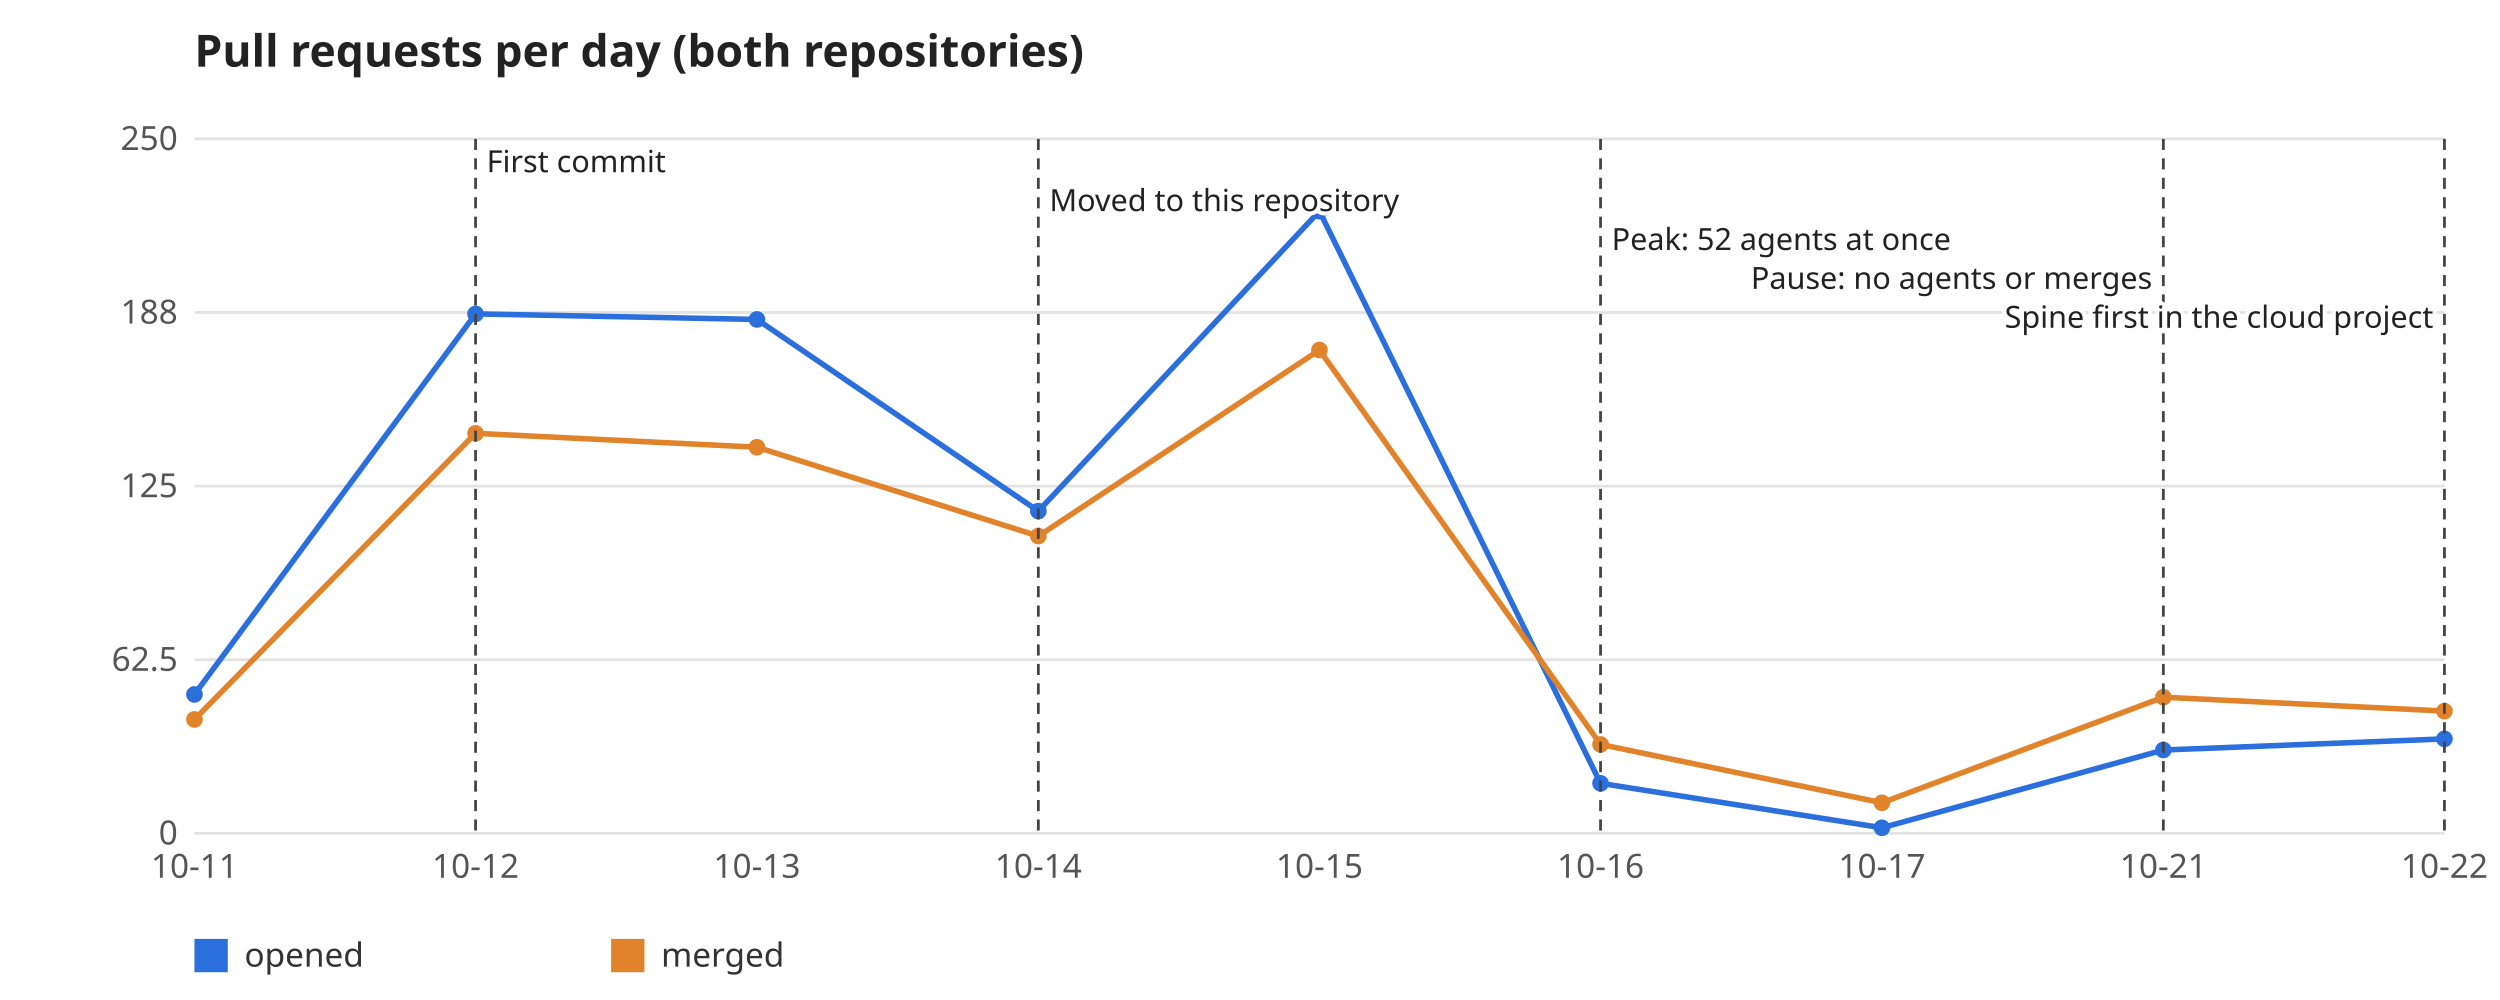
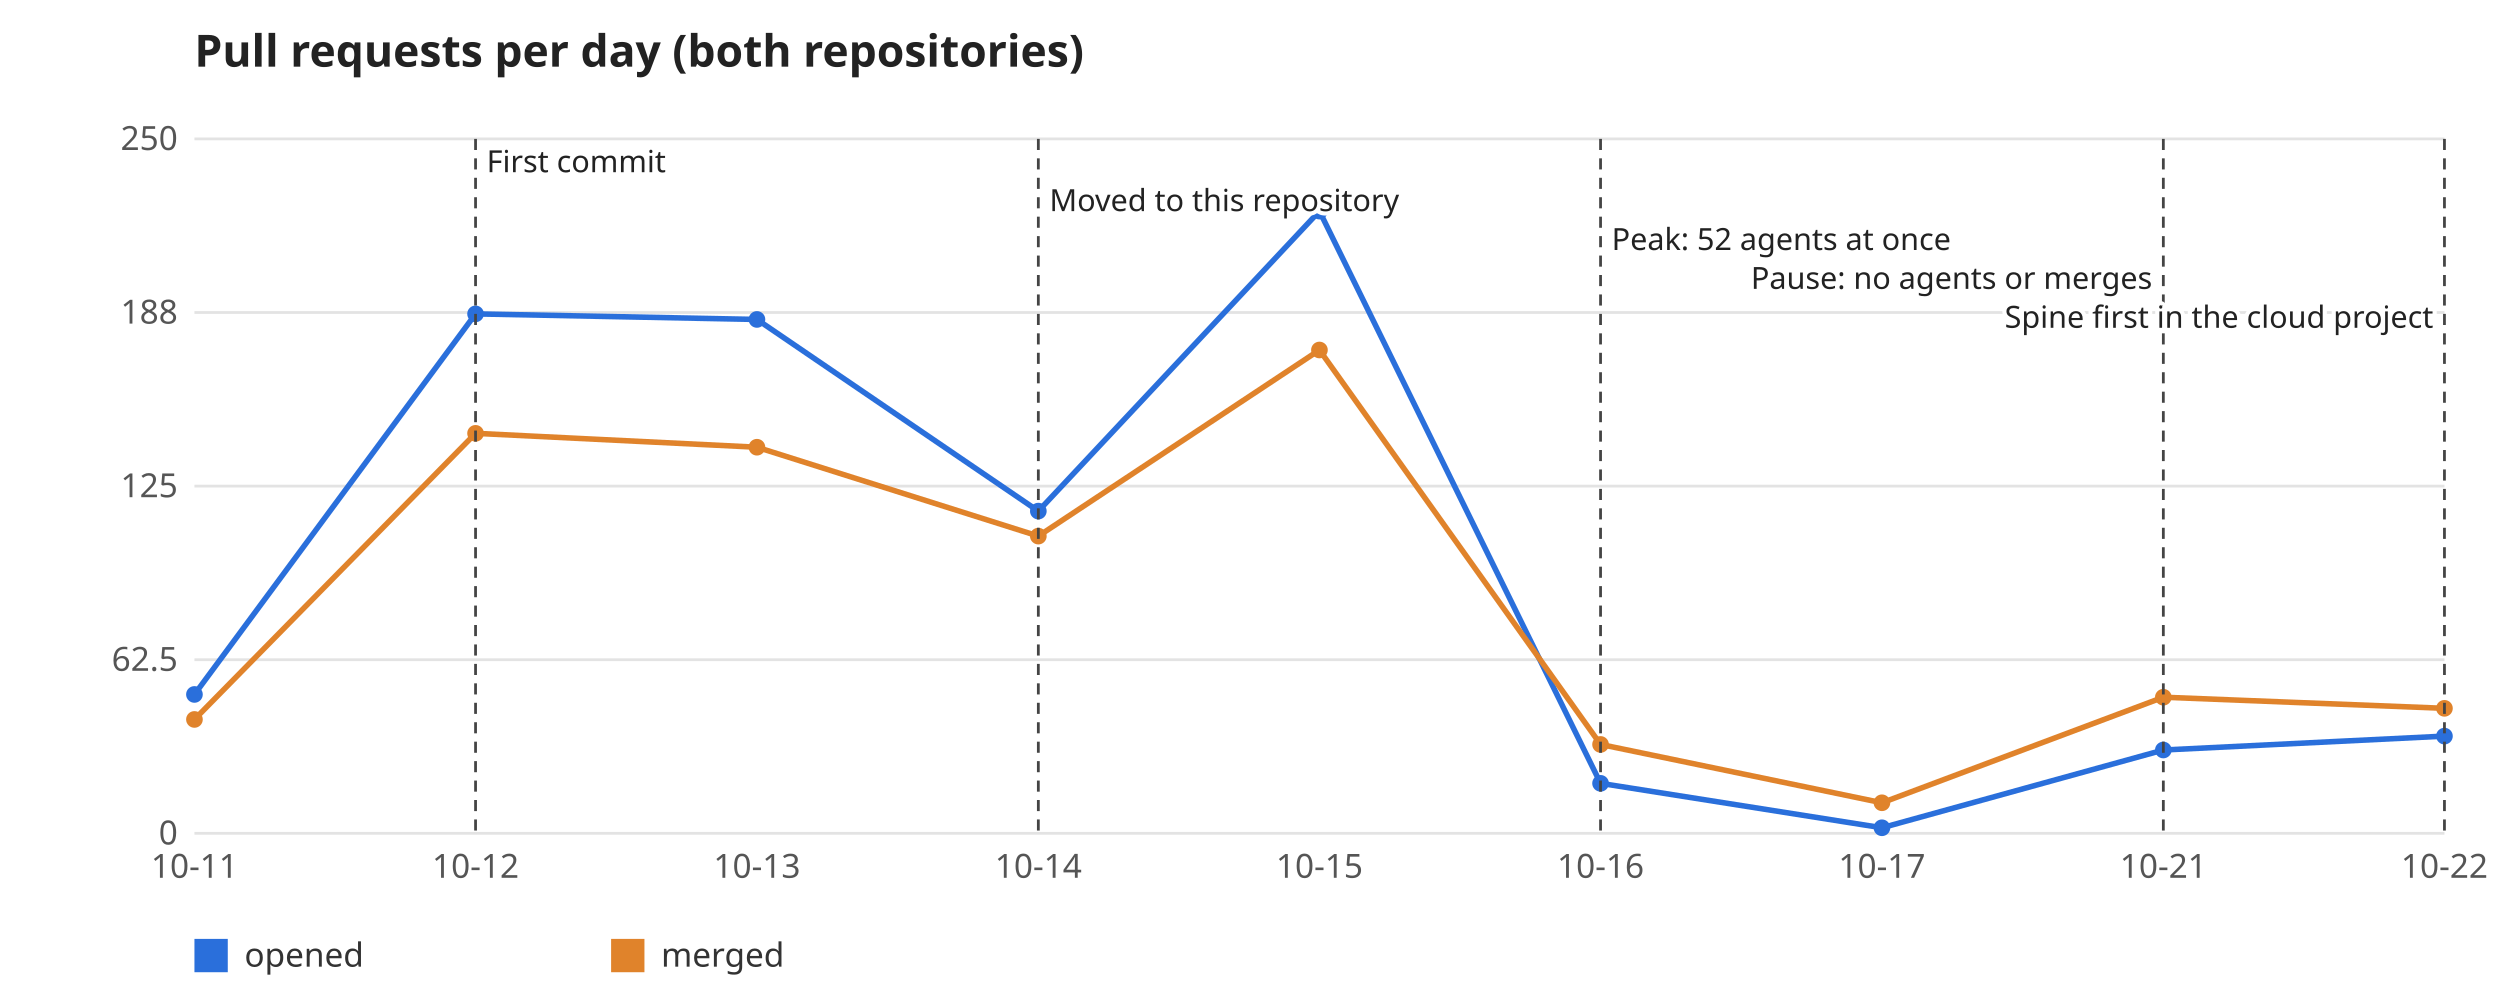
<svg xmlns="http://www.w3.org/2000/svg" viewBox="0 0 900 360" width="900" height="360" font-family="sans-serif" font-size="12">
  <rect width="900" height="360" fill="#fff" />
  <text x="70" y="24" font-size="16" font-weight="bold" fill="#222">Pull requests per day (both repositories)</text>
  <line x1="70" x2="880" y1="300.0" y2="300.0" stroke="#e3e3e3" />
  <text x="64" y="304.0" text-anchor="end" fill="#555">0</text>
  <line x1="70" x2="880" y1="237.5" y2="237.5" stroke="#e3e3e3" />
  <text x="64" y="241.5" text-anchor="end" fill="#555">62.5</text>
  <line x1="70" x2="880" y1="175.0" y2="175.0" stroke="#e3e3e3" />
  <text x="64" y="179.0" text-anchor="end" fill="#555">125</text>
  <line x1="70" x2="880" y1="112.5" y2="112.5" stroke="#e3e3e3" />
  <text x="64" y="116.5" text-anchor="end" fill="#555">188</text>
  <line x1="70" x2="880" y1="50.0" y2="50.0" stroke="#e3e3e3" />
  <text x="64" y="54.0" text-anchor="end" fill="#555">250</text>
  <text x="70.0" y="316" text-anchor="middle" fill="#555">10-11</text>
  <text x="171.2" y="316" text-anchor="middle" fill="#555">10-12</text>
  <text x="272.5" y="316" text-anchor="middle" fill="#555">10-13</text>
  <text x="373.8" y="316" text-anchor="middle" fill="#555">10-14</text>
  <text x="475.0" y="316" text-anchor="middle" fill="#555">10-15</text>
  <text x="576.2" y="316" text-anchor="middle" fill="#555">10-16</text>
  <text x="677.5" y="316" text-anchor="middle" fill="#555">10-17</text>
  <text x="778.8" y="316" text-anchor="middle" fill="#555">10-21</text>
  <text x="880.0" y="316" text-anchor="middle" fill="#555">10-22</text>
-   <polyline points="70.0,250.0 171.2,113.0 272.5,115.0 373.8,184.0 475.0,76.0 576.2,282.0 677.5,298.0 778.8,270.0 880.0,266.0" fill="none" stroke="#2a6fdb" stroke-width="2" />
+   <polyline points="70.0,250.0 171.2,113.0 272.5,115.0 373.8,184.0 475.0,76.0 576.2,282.0 677.5,298.0 778.8,270.0 880.0,265.0" fill="none" stroke="#2a6fdb" stroke-width="2" />
  <circle cx="70.0" cy="250.0" r="3" fill="#2a6fdb" />
  <circle cx="171.2" cy="113.0" r="3" fill="#2a6fdb" />
  <circle cx="272.5" cy="115.0" r="3" fill="#2a6fdb" />
  <circle cx="373.8" cy="184.0" r="3" fill="#2a6fdb" />
  <circle cx="475.0" cy="76.0" r="3" fill="#2a6fdb" />
  <circle cx="576.2" cy="282.0" r="3" fill="#2a6fdb" />
  <circle cx="677.5" cy="298.0" r="3" fill="#2a6fdb" />
  <circle cx="778.8" cy="270.0" r="3" fill="#2a6fdb" />
-   <circle cx="880.0" cy="266.0" r="3" fill="#2a6fdb" />
-   <polyline points="70.0,259.0 171.2,156.0 272.5,161.0 373.8,193.0 475.0,126.0 576.2,268.0 677.5,289.0 778.8,251.0 880.0,256.0" fill="none" stroke="#e0832b" stroke-width="2" />
+   <circle cx="880.0" cy="265.0" r="3" fill="#2a6fdb" />
+   <polyline points="70.0,259.0 171.2,156.0 272.5,161.0 373.8,193.0 475.0,126.0 576.2,268.0 677.5,289.0 778.8,251.0 880.0,255.0" fill="none" stroke="#e0832b" stroke-width="2" />
  <circle cx="70.0" cy="259.0" r="3" fill="#e0832b" />
  <circle cx="171.2" cy="156.0" r="3" fill="#e0832b" />
  <circle cx="272.5" cy="161.0" r="3" fill="#e0832b" />
  <circle cx="373.8" cy="193.0" r="3" fill="#e0832b" />
  <circle cx="475.0" cy="126.0" r="3" fill="#e0832b" />
  <circle cx="576.2" cy="268.0" r="3" fill="#e0832b" />
  <circle cx="677.5" cy="289.0" r="3" fill="#e0832b" />
  <circle cx="778.8" cy="251.0" r="3" fill="#e0832b" />
-   <circle cx="880.0" cy="256.0" r="3" fill="#e0832b" />
+   <circle cx="880.0" cy="255.0" r="3" fill="#e0832b" />
  <line x1="171.2" x2="171.2" y1="50" y2="300" stroke="#444" stroke-dasharray="4 3" />
  <text x="175.2" y="62" text-anchor="start" font-size="11" fill="#222" stroke="#fff" stroke-width="3" paint-order="stroke">First commit</text>
  <line x1="373.8" x2="373.8" y1="50" y2="300" stroke="#444" stroke-dasharray="4 3" />
  <text x="377.8" y="76" text-anchor="start" font-size="11" fill="#222" stroke="#fff" stroke-width="3" paint-order="stroke">Moved to this repository</text>
  <line x1="576.2" x2="576.2" y1="50" y2="300" stroke="#444" stroke-dasharray="4 3" />
  <text x="580.2" y="90" text-anchor="start" font-size="11" fill="#222" stroke="#fff" stroke-width="3" paint-order="stroke">Peak: 52 agents at once</text>
  <line x1="778.8" x2="778.8" y1="50" y2="300" stroke="#444" stroke-dasharray="4 3" />
  <text x="774.8" y="104" text-anchor="end" font-size="11" fill="#222" stroke="#fff" stroke-width="3" paint-order="stroke">Pause: no agents or merges</text>
  <line x1="880.0" x2="880.0" y1="50" y2="300" stroke="#444" stroke-dasharray="4 3" />
  <text x="876.0" y="118" text-anchor="end" font-size="11" fill="#222" stroke="#fff" stroke-width="3" paint-order="stroke">Spine first in the cloud project</text>
  <rect x="70" y="338" width="12" height="12" fill="#2a6fdb" />
  <text x="88" y="348" fill="#333">opened</text>
  <rect x="220" y="338" width="12" height="12" fill="#e0832b" />
  <text x="238" y="348" fill="#333">merged</text>
</svg>
